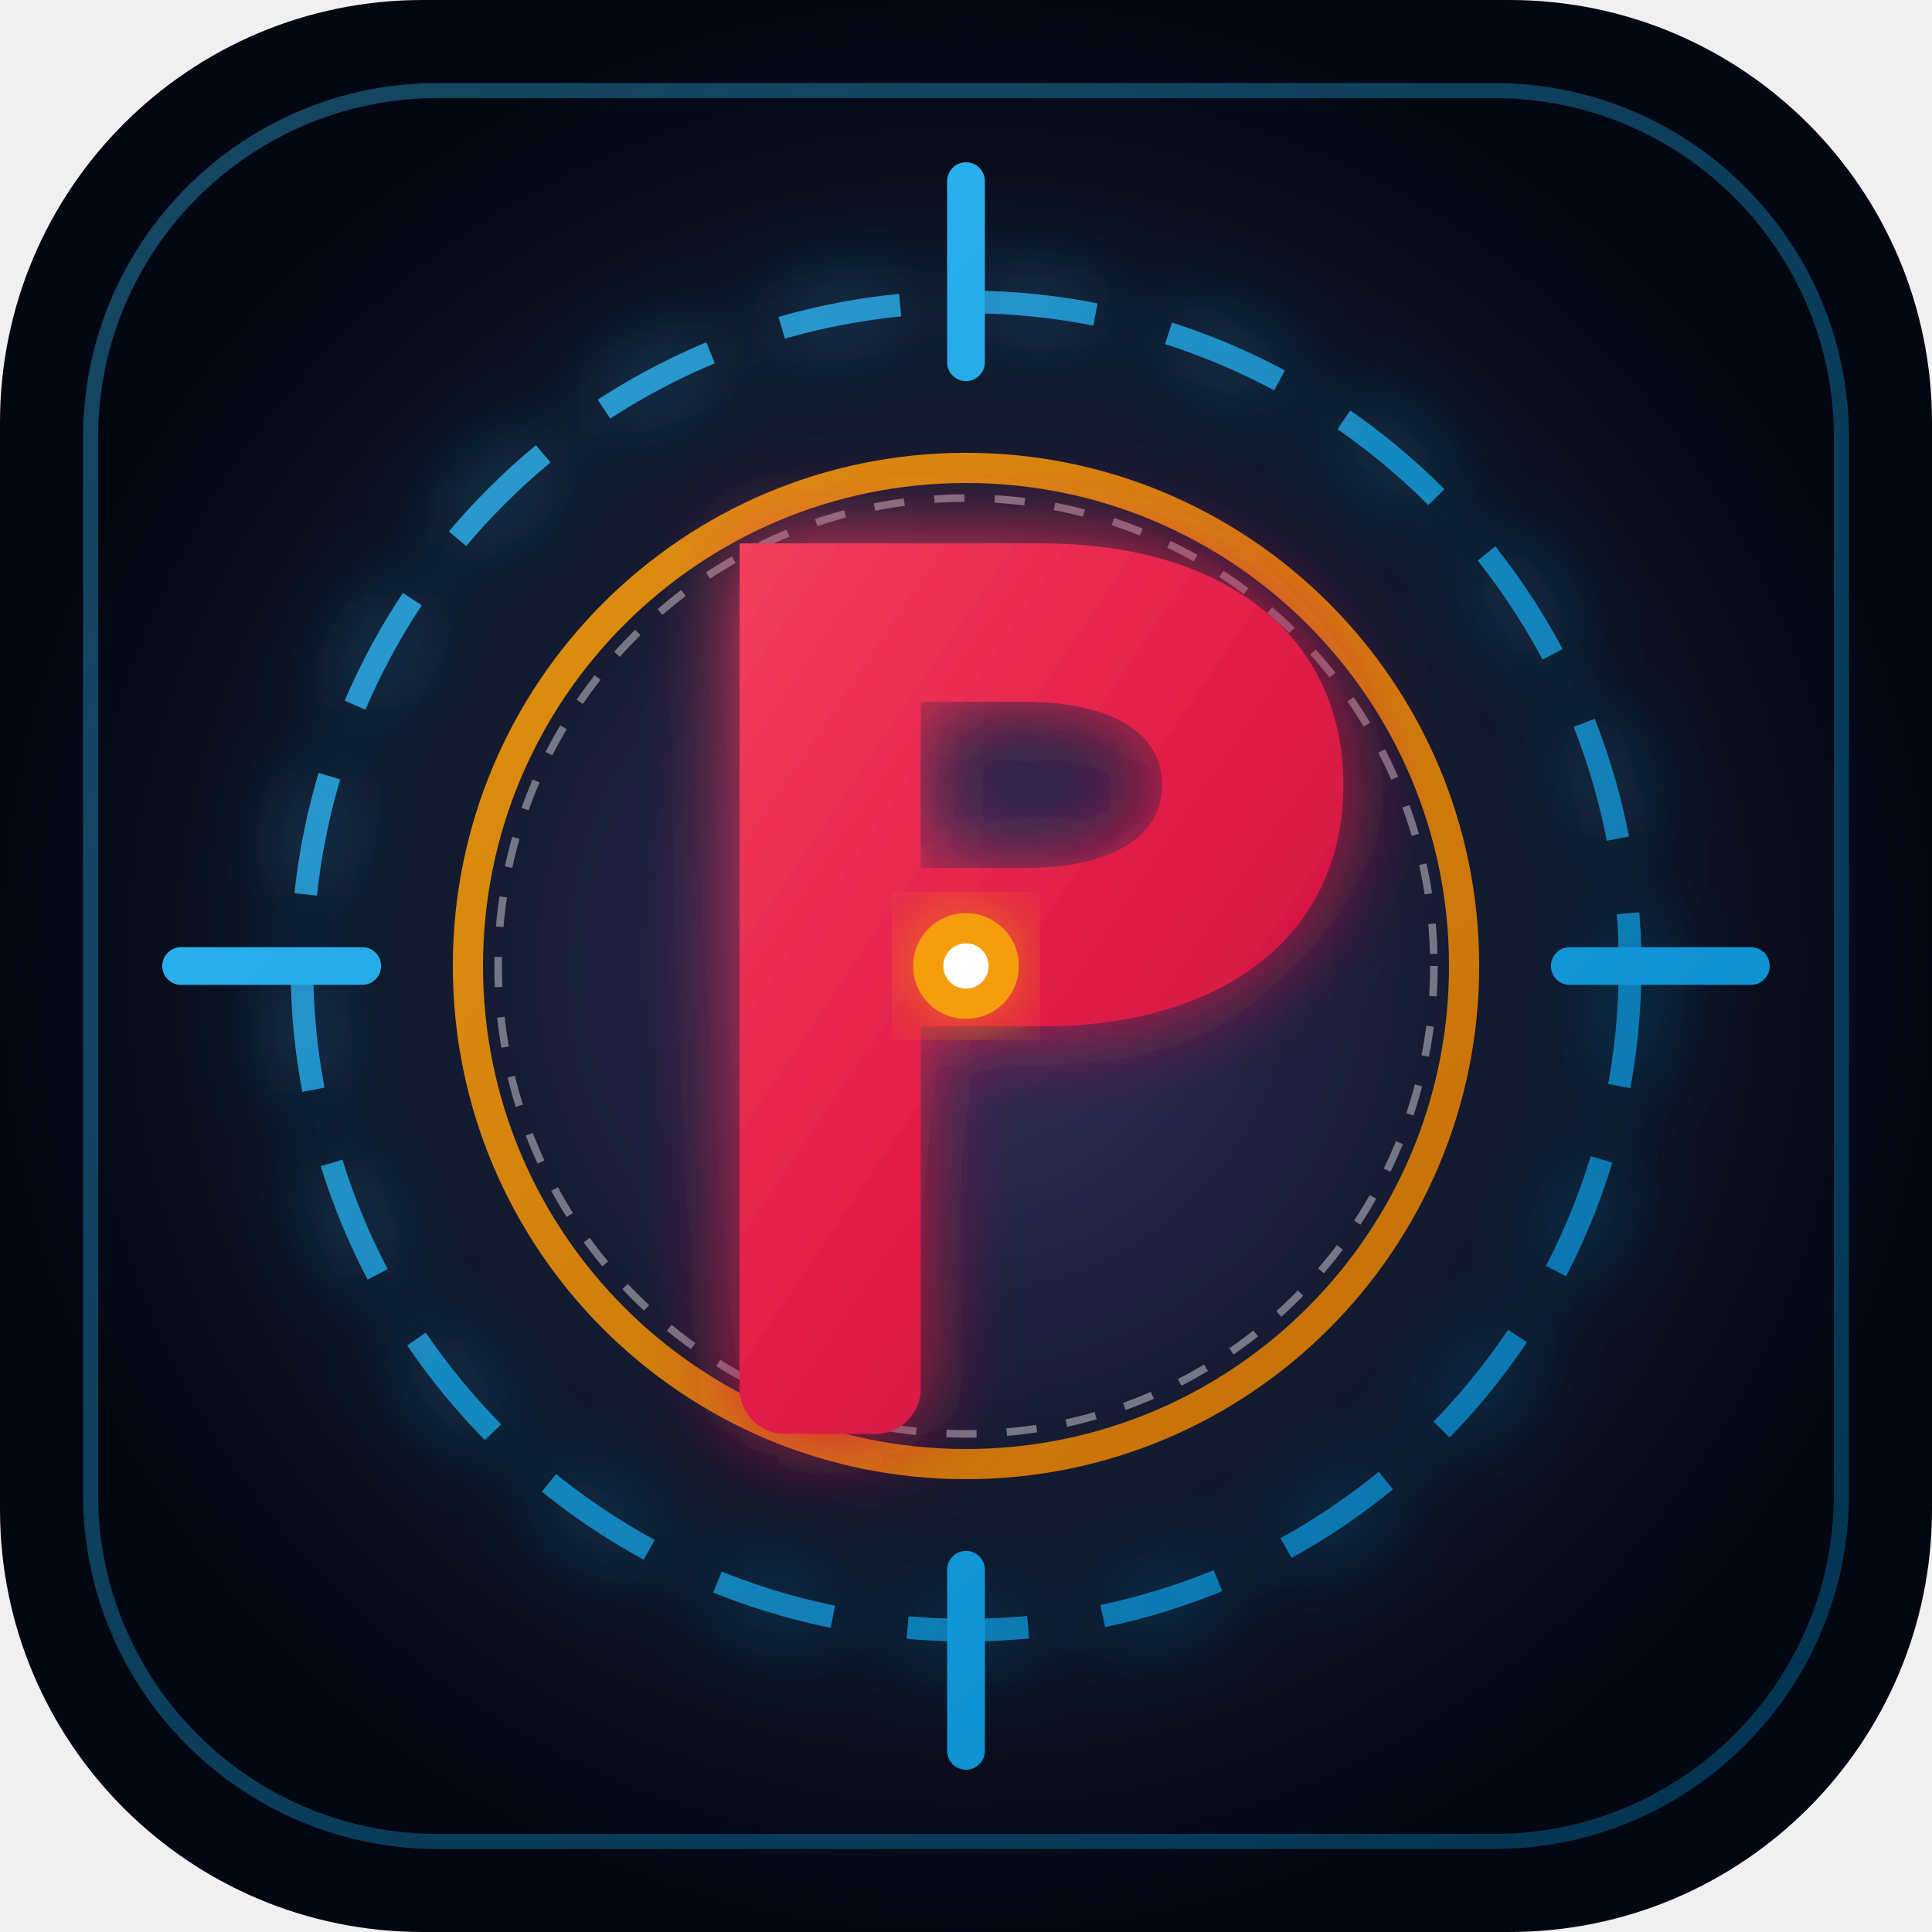
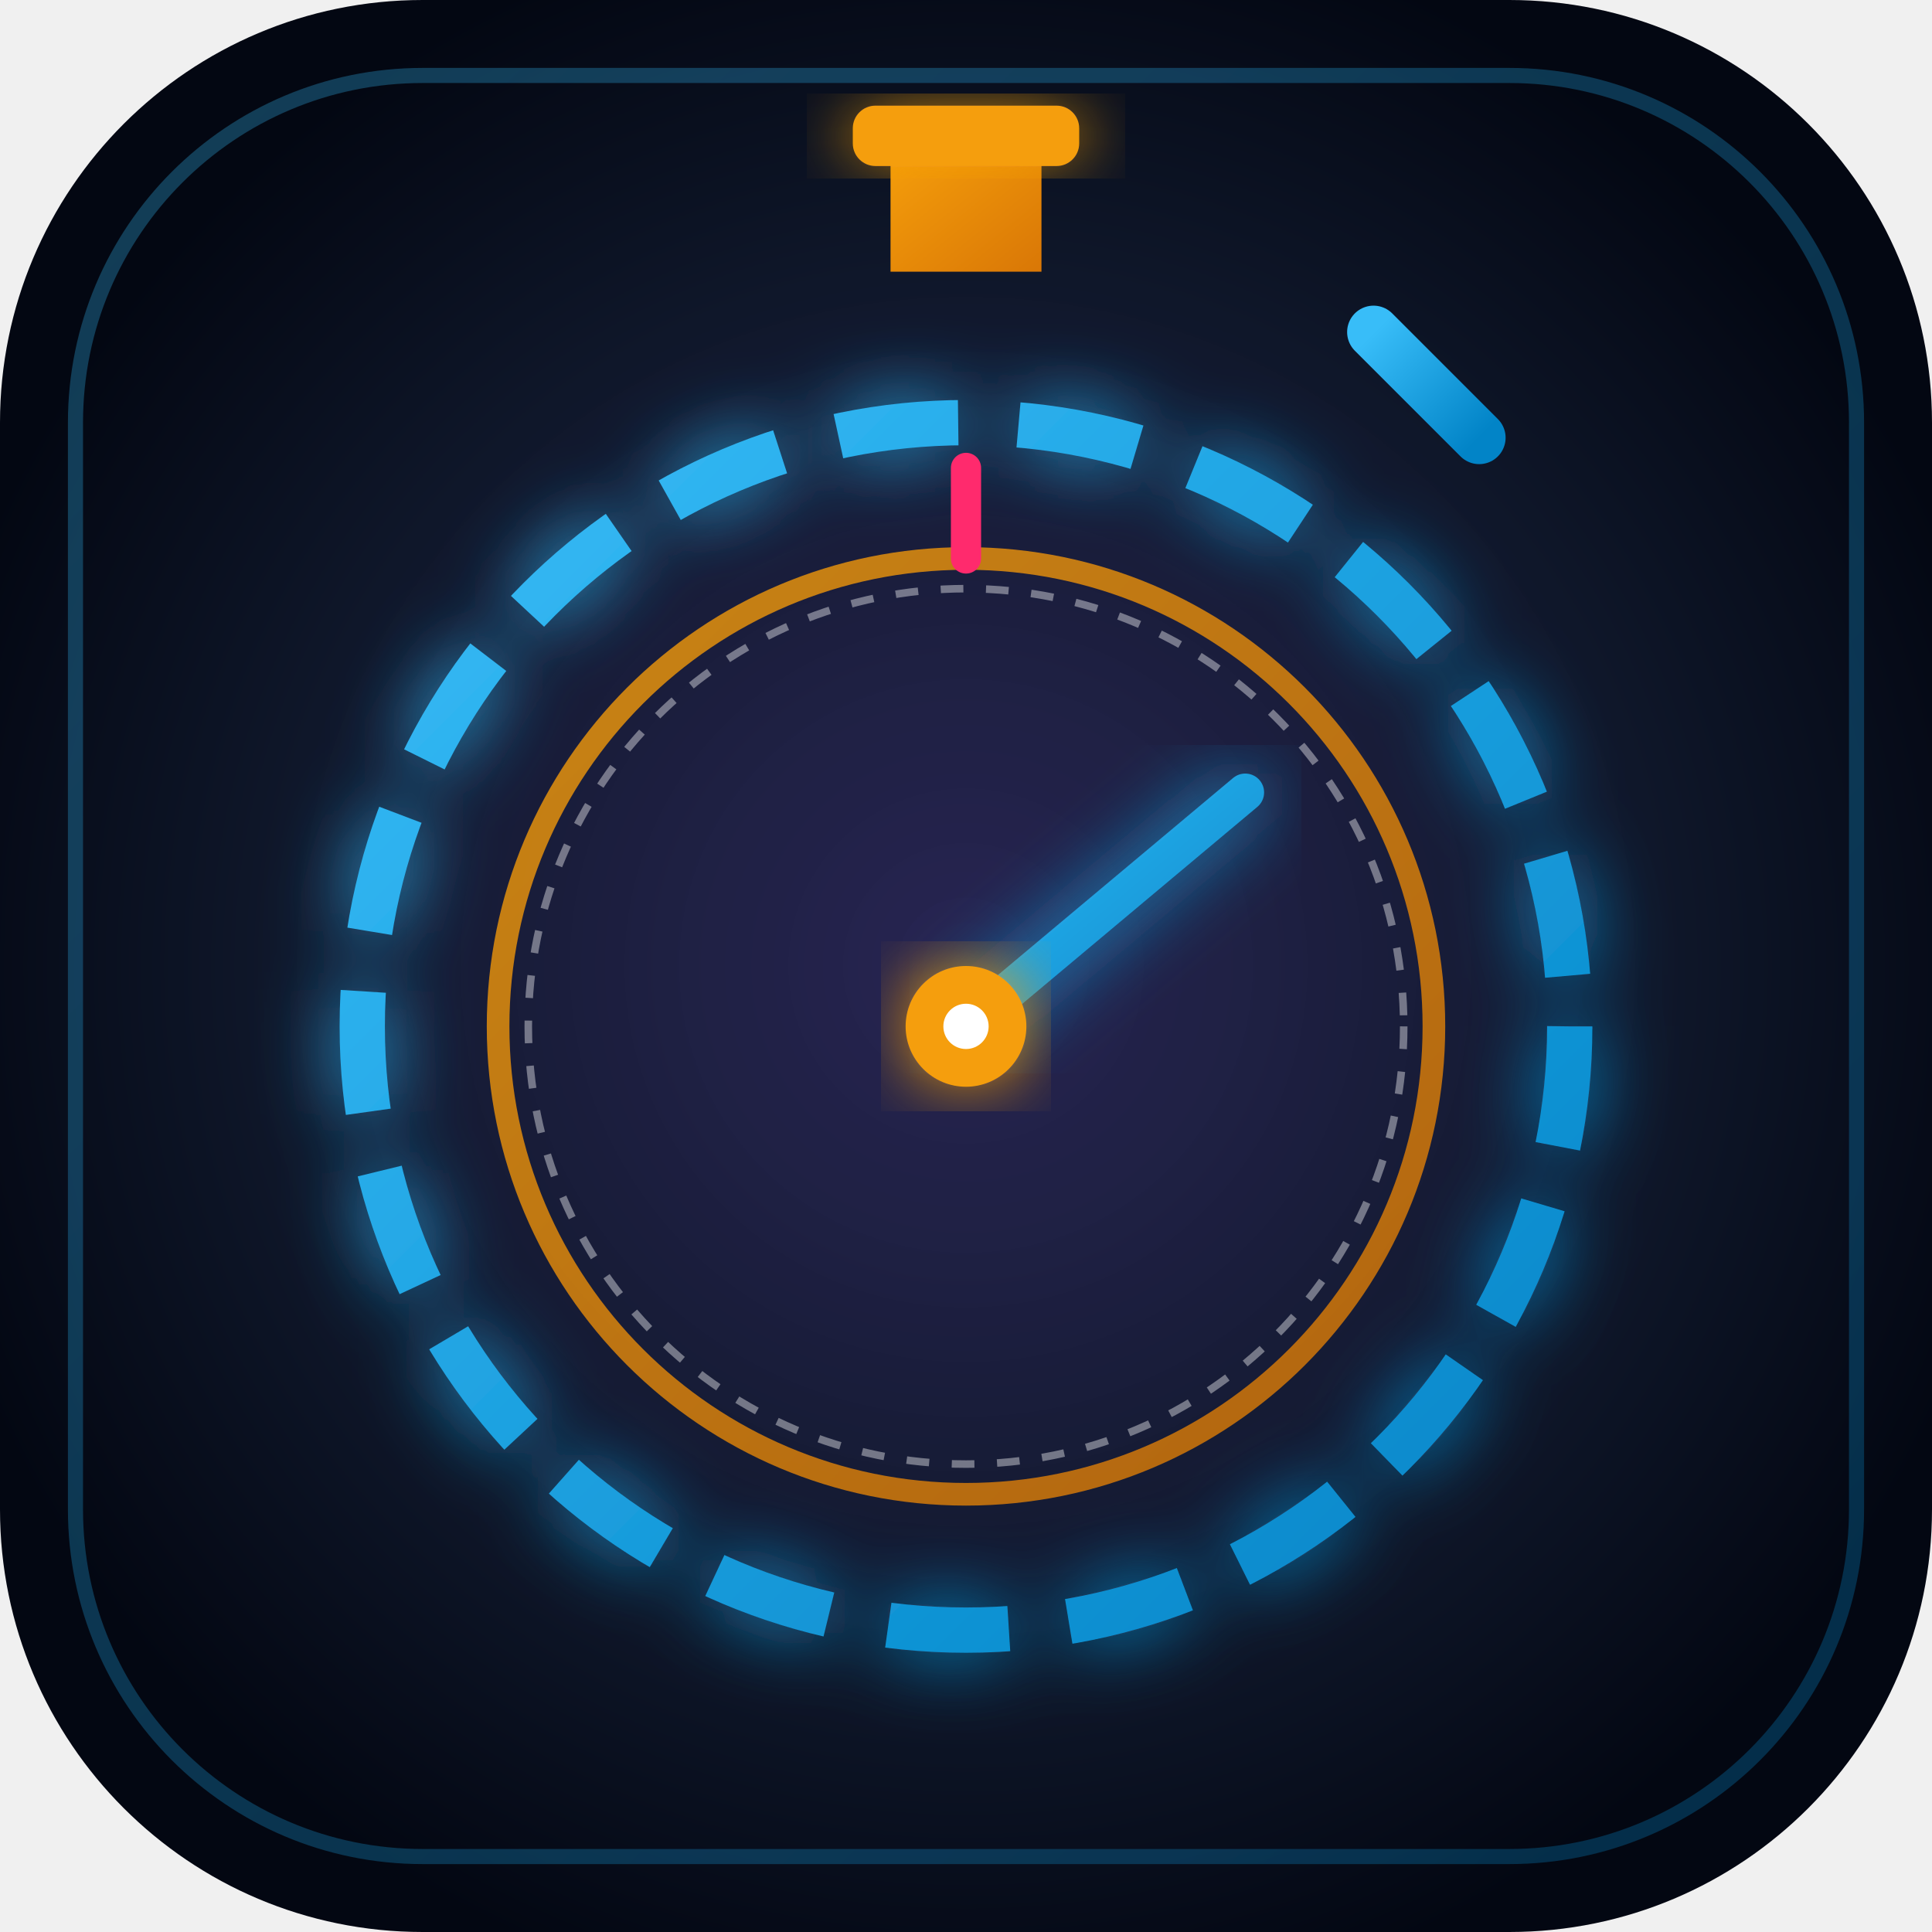
<svg xmlns="http://www.w3.org/2000/svg" viewBox="0 0 512 512" width="512" height="512">
  <defs>
-     <radialGradient id="bgGlow" cx="50%" cy="50%" r="50%">
-       <stop offset="0%" stop-color="#1E1B4B" stop-opacity="0.9" />
-       <stop offset="60%" stop-color="#0F172A" stop-opacity="1" />
+     <radialGradient id="bgGlow" cx="50%" cy="50%" r="55%">
+       <stop offset="0%" stop-color="#1E1B4B" stop-opacity="0.95" />
+       <stop offset="65%" stop-color="#0F172A" stop-opacity="1" />
      <stop offset="100%" stop-color="#030712" stop-opacity="1" />
    </radialGradient>
-     <linearGradient id="neonCyan" x1="0%" y1="0%" x2="100%" y2="100%">
+     <linearGradient id="cyanGlow" x1="0%" y1="0%" x2="100%" y2="100%">
      <stop offset="0%" stop-color="#38BDF8" />
      <stop offset="100%" stop-color="#0284C7" />
    </linearGradient>
-     <linearGradient id="amberGold" x1="0%" y1="0%" x2="100%" y2="100%">
+     <linearGradient id="goldGlow" x1="0%" y1="0%" x2="100%" y2="100%">
      <stop offset="0%" stop-color="#F59E0B" />
      <stop offset="100%" stop-color="#D97706" />
    </linearGradient>
-     <linearGradient id="prodoP" x1="0%" y1="0%" x2="100%" y2="100%">
-       <stop offset="0%" stop-color="#F43F5E" />
-       <stop offset="50%" stop-color="#E11D48" />
-       <stop offset="100%" stop-color="#BE123C" />
+     <linearGradient id="focusRed" x1="0%" y1="0%" x2="100%" y2="100%">
+       <stop offset="0%" stop-color="#FF2A6D" />
+       <stop offset="100%" stop-color="#D11149" />
    </linearGradient>
-     <filter id="glow" x="-20%" y="-20%" width="140%" height="140%">
-       <feGaussianBlur stdDeviation="12" result="blur" />
+     <filter id="neonBlur" x="-20%" y="-20%" width="140%" height="140%">
+       <feGaussianBlur stdDeviation="10" result="blur" />
      <feComposite in="SourceGraphic" in2="blur" operator="over" />
    </filter>
  </defs>
  <rect width="512" height="512" rx="112" fill="url(#bgGlow)" />
-   <rect x="24" y="24" width="464" height="464" rx="92" fill="none" stroke="url(#neonCyan)" stroke-width="4" stroke-opacity="0.35" />
-   <circle cx="256" cy="256" r="176" fill="none" stroke="url(#neonCyan)" stroke-width="6" stroke-dasharray="32 20" stroke-opacity="0.8" filter="url(#glow)" />
-   <circle cx="256" cy="256" r="132" fill="none" stroke="url(#amberGold)" stroke-width="8" stroke-opacity="0.9" />
-   <circle cx="256" cy="256" r="124" fill="none" stroke="#FFFFFF" stroke-width="2" stroke-dasharray="8 8" stroke-opacity="0.4" />
-   <path d="M 256 48 L 256 96 M 256 416 L 256 464 M 48 256 L 96 256 M 416 256 L 464 256" stroke="url(#neonCyan)" stroke-width="10" stroke-linecap="round" />
-   <g filter="url(#glow)">
-     <path d="M 196 144 L 276 144 C 324 144 356 168 356 208 C 356 248 324 272 276 272 L 244 272 L 244 368 C 244 374.6 238.6 380 232 380 L 208 380 C 201.4 380 196 374.6 196 368 L 196 144 Z M 244 186 L 244 230 L 272 230 C 294 230 308 222 308 208 C 308 194 294 186 272 186 L 244 186 Z" fill="url(#prodoP)" />
-   </g>
-   <circle cx="256" cy="256" r="14" fill="#F59E0B" filter="url(#glow)" />
-   <circle cx="256" cy="256" r="6" fill="#FFFFFF" />
+   <rect x="20" y="20" width="472" height="472" rx="92" fill="none" stroke="url(#cyanGlow)" stroke-width="4" stroke-opacity="0.3" />
+   <path d="M 236 40 L 276 40 L 276 72 L 236 72 Z" fill="url(#goldGlow)" rx="4" />
+   <rect x="226" y="28" width="60" height="16" rx="6" fill="#F59E0B" filter="url(#neonBlur)" />
+   <path d="M 364 88 L 392 116" stroke="url(#cyanGlow)" stroke-width="14" stroke-linecap="round" />
+   <circle cx="256" cy="272" r="160" fill="none" stroke="url(#cyanGlow)" stroke-width="12" stroke-dasharray="32 16" filter="url(#neonBlur)" />
+   <circle cx="256" cy="272" r="124" fill="none" stroke="url(#goldGlow)" stroke-width="6" stroke-opacity="0.8" />
+   <circle cx="256" cy="272" r="116" fill="none" stroke="#FFFFFF" stroke-width="2" stroke-dasharray="6 6" stroke-opacity="0.4" />
+   <line x1="256" y1="124" x2="256" y2="148" stroke="#FF2A6D" stroke-width="8" stroke-linecap="round" />
+   <line x1="256" y1="396" x2="256" y2="420" stroke="url(#cyanGlow)" stroke-width="8" stroke-linecap="round" />
+   <line x1="108" y1="272" x2="132" y2="272" stroke="url(#cyanGlow)" stroke-width="8" stroke-linecap="round" />
+   <line x1="380" y1="272" x2="404" y2="272" stroke="url(#cyanGlow)" stroke-width="8" stroke-linecap="round" />
+   <line x1="256" y1="272" x2="256" y2="160" stroke="#FFFFFF" stroke-width="12" stroke-linecap="round" filter="url(#neonBlur)" />
+   <line x1="256" y1="272" x2="330" y2="210" stroke="url(#cyanGlow)" stroke-width="10" stroke-linecap="round" filter="url(#neonBlur)" />
+   <line x1="256" y1="295" x2="256" y2="135" stroke="url(#focusRed)" stroke-width="5" stroke-linecap="round" />
+   <circle cx="256" cy="272" r="16" fill="#F59E0B" filter="url(#neonBlur)" />
+   <circle cx="256" cy="272" r="6" fill="#FFFFFF" />
</svg>
